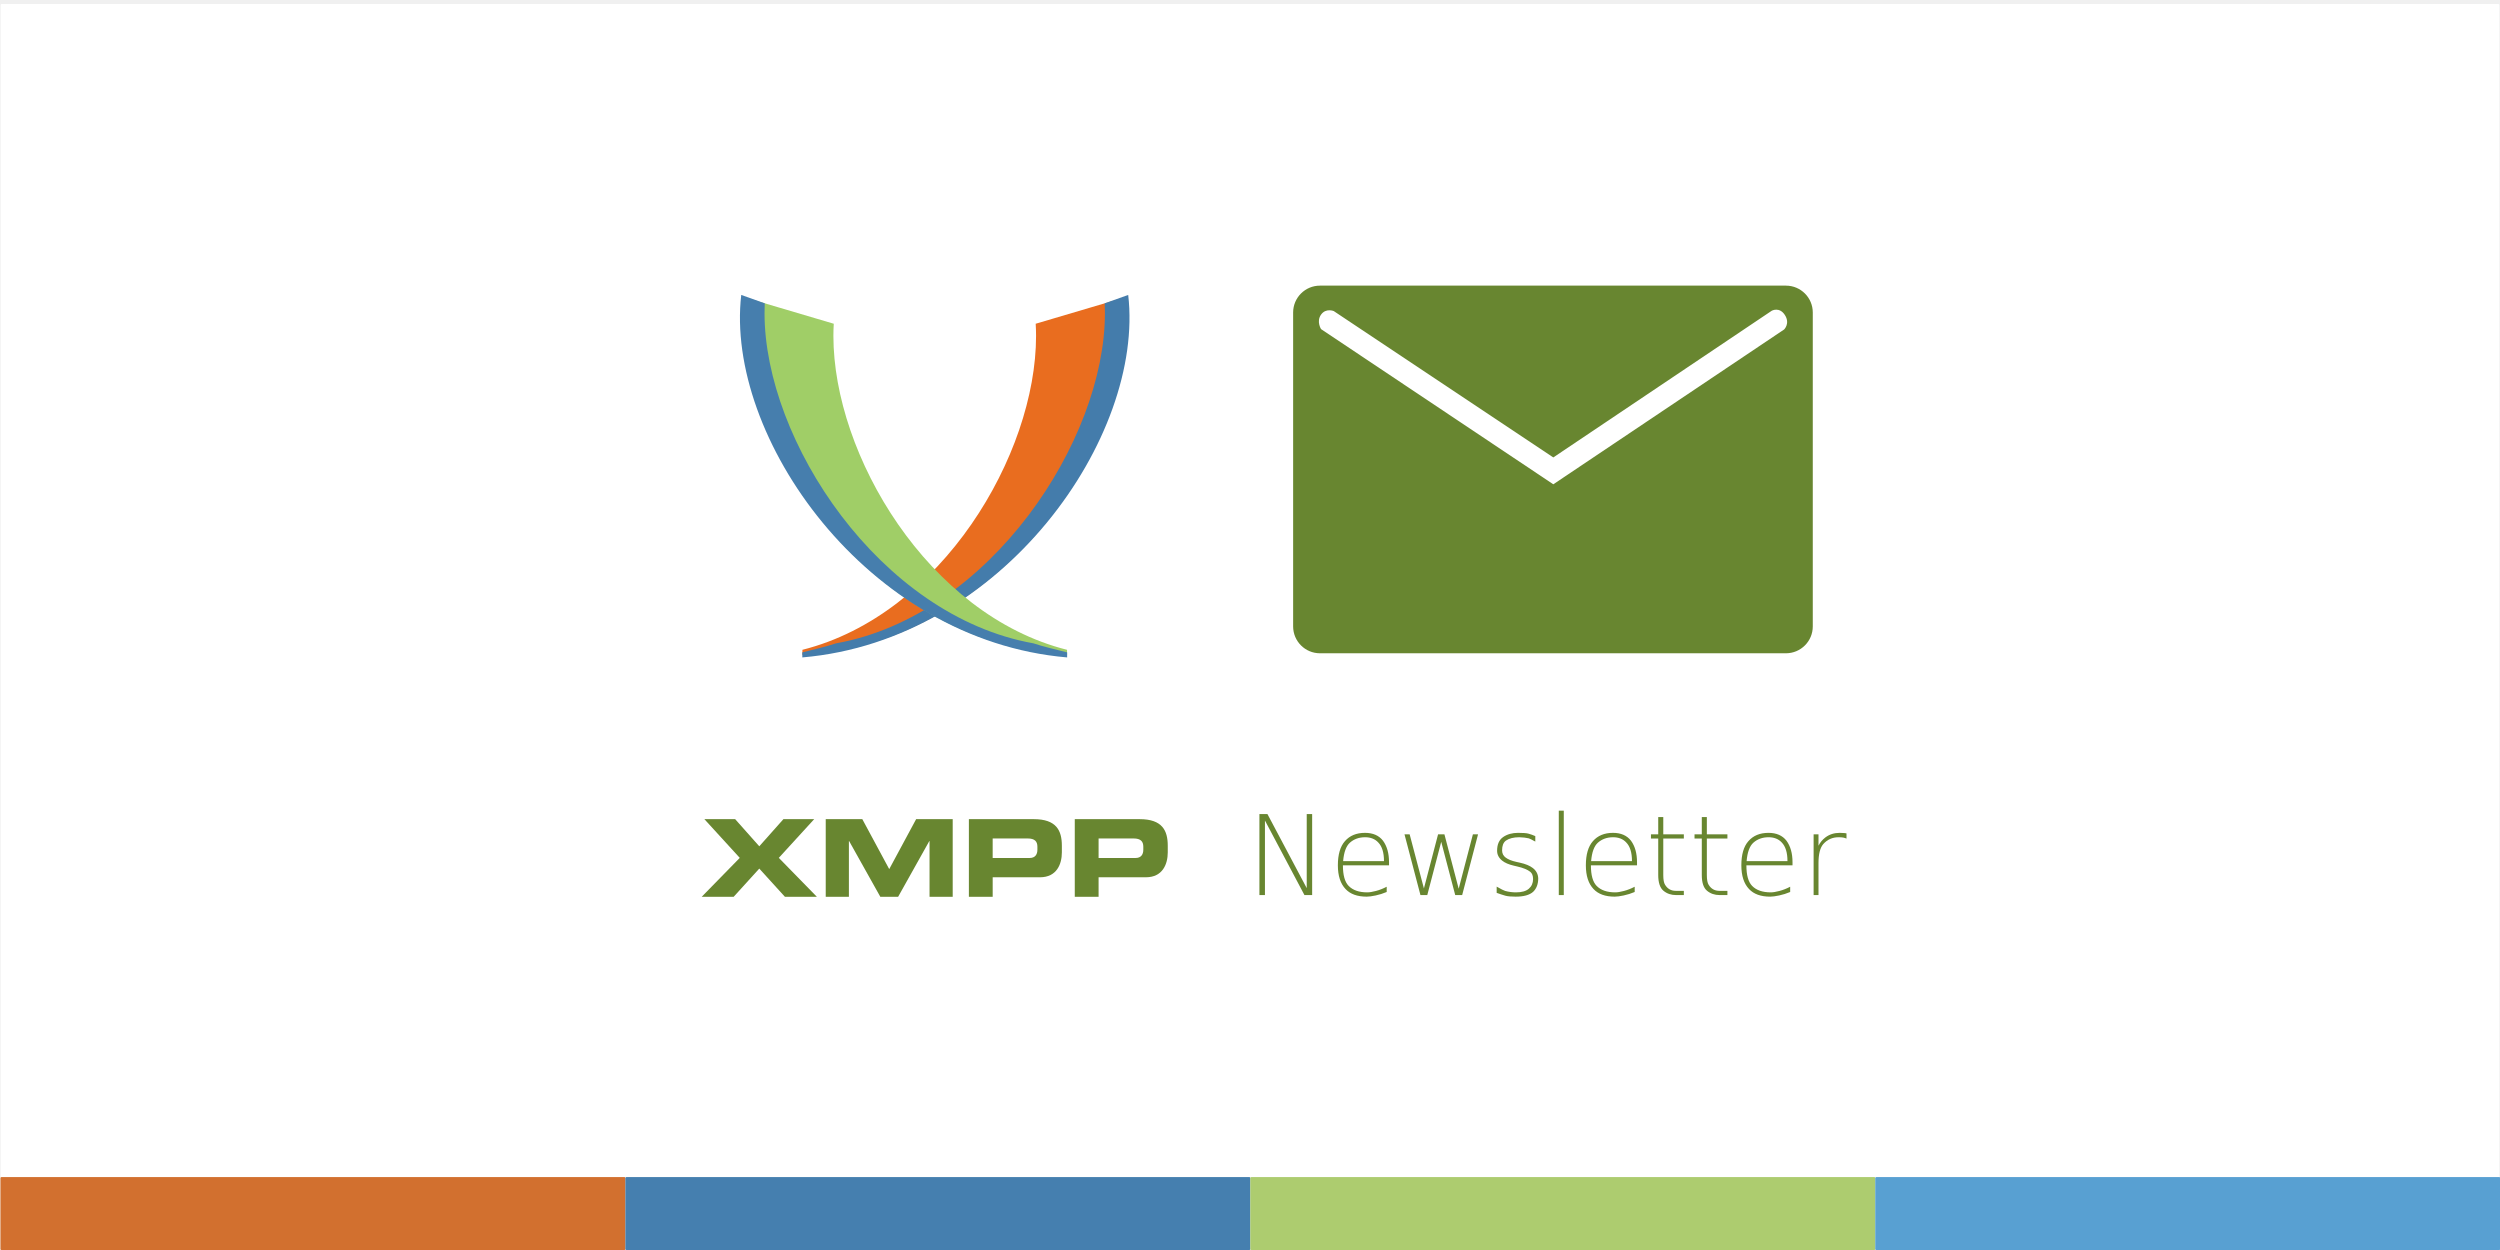
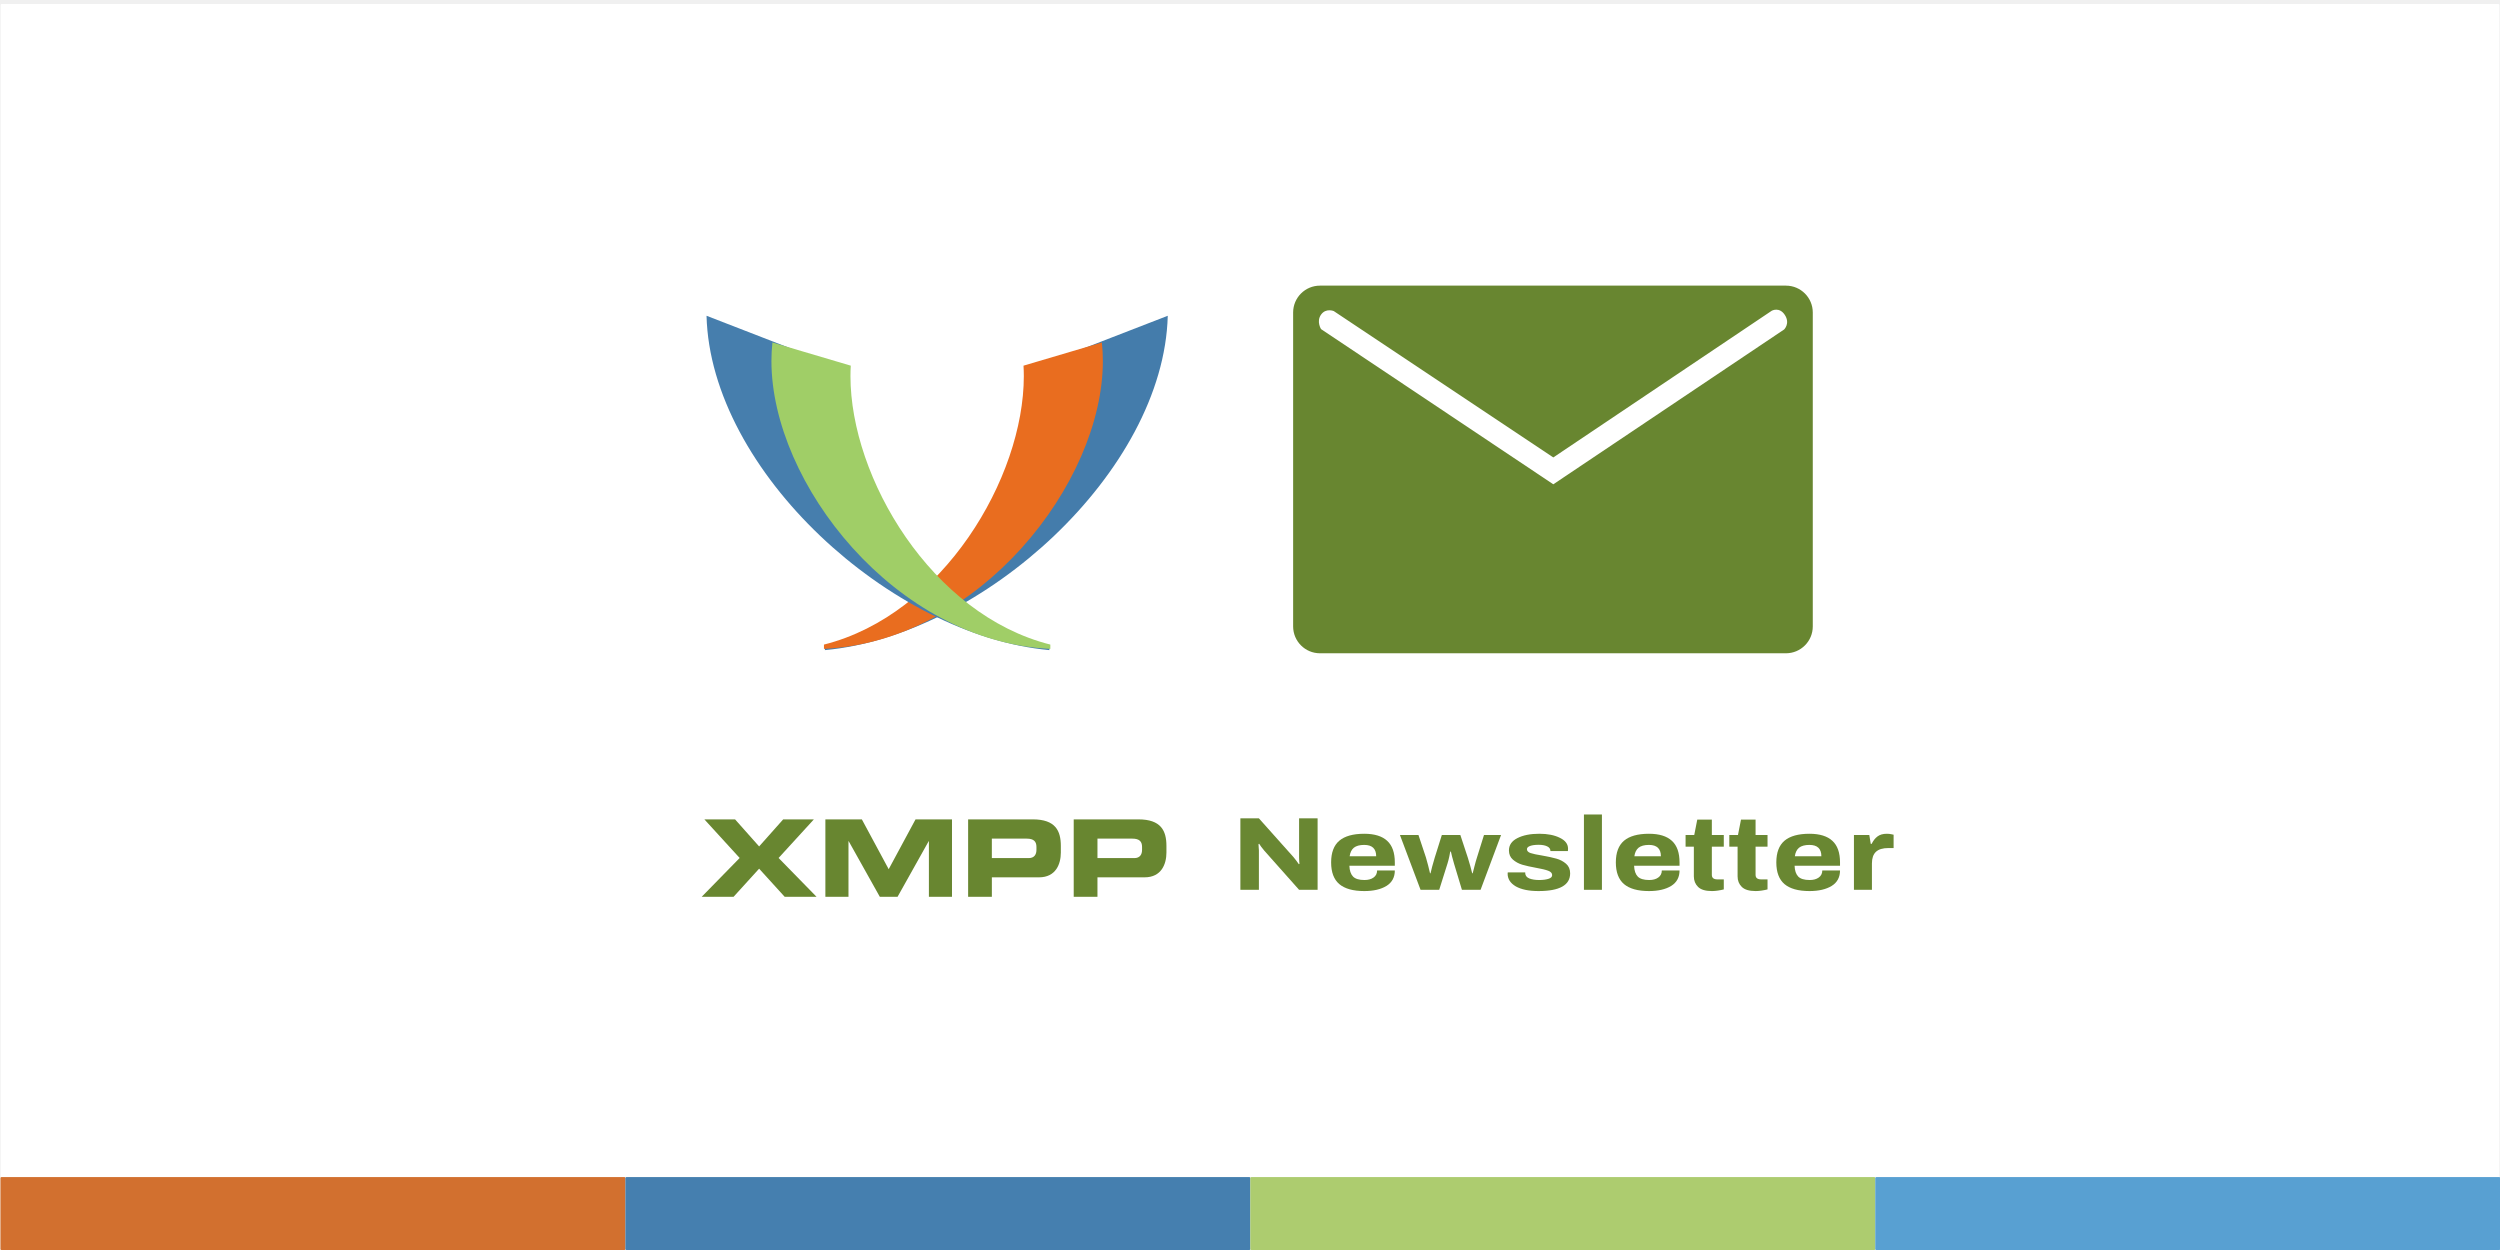
<svg xmlns="http://www.w3.org/2000/svg" version="1.1" id="svg1" width="1200" height="600" viewBox="0 0 1200 600" xml:space="preserve">
-   <defs id="defs1" />
+   <defs id="defs1">
+     <rect x="604.52" y="390.758" width="334.055" height="82" id="rect4234" />
+     <linearGradient id="SVGID_right_" y2="1.279e-13" gradientUnits="userSpaceOnUse" x2="-1073.2" gradientTransform="matrix(0.2645833,0,0,0.2645833,329.9932,33.63927)" y1="126.85" x1="-1073.2">
+       <stop stop-color="#1b3967" offset=".011" id="stop10527" />
+       <stop stop-color="#13b5ea" offset=".467" id="stop10529" />
+       <stop stop-color="#002b5c" offset=".995" id="stop10531" />
+     </linearGradient>
+     <linearGradient id="SVGID_left_" y2="1.279e-13" gradientUnits="userSpaceOnUse" x2="-1073.2" gradientTransform="matrix(-0.2645833,0,0,0.2645833,-249.8126,33.639)" y1="126.85" x1="-1073.2">
+       <stop stop-color="#1b3967" offset=".011" id="stop10534" />
+       <stop stop-color="#13b5ea" offset=".467" id="stop10536" />
+       <stop stop-color="#002b5c" offset=".995" id="stop10538" />
+     </linearGradient>
+     <rect x="604.52" y="390.758" width="334.055" height="82" id="rect4476" />
+   </defs>
  <g id="g1">
    <rect style="fill:#ffffff;fill-opacity:1;stroke:none;stroke-width:3.78;stroke-opacity:1" id="rect22" width="1199.37" height="597.285" x="0.315" y="1.92" ry="0.509" />
    <g id="g26">
      <rect style="fill:#d2702f;fill-opacity:1;stroke:none;stroke-width:3.761;stroke-opacity:1" id="rect23" width="300" height="35" x="0.22" y="565" ry="0.502" />
      <rect style="fill:#457faf;fill-opacity:1;stroke:none;stroke-width:3.761;stroke-opacity:1" id="rect24" width="300" height="35" x="300.188" y="565" ry="0.502" />
      <rect style="fill:#adcc6f;fill-opacity:1;stroke:none;stroke-width:3.761;stroke-opacity:1" id="rect25" width="300" height="35" x="600.156" y="565" ry="0.502" />
      <rect style="fill:#58a0d2;fill-opacity:1;stroke:none;stroke-width:3.761;stroke-opacity:1" id="rect26" width="300" height="35" x="900.124" y="565" ry="0.502" />
    </g>
+     <g id="g1722" style="display:inline;fill:#688630;fill-opacity:1" transform="matrix(1.265201,0,0,1.265201,322.159,194.1212)">
+       <path d="m 25.988,172.078 -13.388,-14.65 h 11.643 l 9.127,10.268 9.129,-10.268 h 11.643 l -13.387,14.646 14.401,14.728 h -12.09 l -9.697,-10.67 -9.693,10.67 H 11.584 l 14.404,-14.73 z" id="path1691" style="fill:#688630;fill-opacity:1" />
+       <path d="m 58.508,157.428 h 13.836 l 10.183,18.905 10.183,-18.905 h 13.832 v 29.374 h -8.762 v -21.096 h -0.08 L 85.893,186.802 H 79.16 l -11.807,-21.096 h -0.082 v 21.096 h -8.764 v -29.37 z" id="path1693" style="fill:#688630;fill-opacity:1" />
+       <path d="m 112.662,157.428 h 24.546 c 8.559,0 10.628,4.302 10.628,10.063 v 2.516 c 0,4.381 -1.908,9.41 -8.275,9.41 h -17.894 v 7.385 h -9.005 v -29.38 z m 9,14.69 h 13.997 c 2.109,0 2.924,-1.377 2.924,-3.123 v -1.135 c 0,-1.99 -0.976,-3.127 -3.694,-3.127 h -13.227 v 7.38 z" id="path1695" style="fill:#688630;fill-opacity:1" />
+       <path d="m 152.722,157.428 h 24.546 c 8.561,0 10.63,4.302 10.63,10.063 v 2.516 c 0,4.381 -1.907,9.41 -8.275,9.41 h -17.893 v 7.385 h -9.008 v -29.38 z m 9.01,14.69 h 13.996 c 2.11,0 2.922,-1.377 2.922,-3.123 v -1.135 c 0,-1.99 -0.974,-3.127 -3.693,-3.127 h -13.225 v 7.38 z" id="path1697" style="fill:#688630;fill-opacity:1" />
+     </g>
    <g id="g28">
-       <g id="g2" transform="matrix(1.479076,0,0,1.479076,299.4183,104.6636)">
-         <g id="g31" transform="matrix(0.8578354,0,0,0.8578354,15.3467,60.73546)" style="fill:#688630;fill-opacity:1">
-           <path d="m 25.988,171.252 -13.388,-14.65 h 11.643 l 9.127,10.268 9.129,-10.268 h 11.643 l -13.387,14.646 14.401,14.728 h -12.09 l -9.697,-10.67 -9.693,10.67 H 11.584 l 14.404,-14.73 z" id="path12-6" style="fill:#688630;fill-opacity:1" />
-           <path d="m 58.508,156.602 h 13.836 l 10.183,18.905 10.183,-18.905 h 13.832 v 29.374 h -8.762 v -21.096 h -0.08 L 85.893,185.976 H 79.16 l -11.807,-21.096 h -0.082 v 21.096 h -8.764 v -29.37 z" id="path13-2" style="fill:#688630;fill-opacity:1" />
-           <path d="m 112.662,156.602 h 24.546 c 8.559,0 10.628,4.302 10.628,10.063 v 2.516 c 0,4.381 -1.908,9.41 -8.275,9.41 h -17.894 v 7.385 h -9.005 v -29.38 z m 9,14.69 h 13.997 c 2.109,0 2.924,-1.377 2.924,-3.123 v -1.135 c 0,-1.99 -0.976,-3.127 -3.694,-3.127 h -13.227 v 7.38 z" id="path14-9" style="fill:#688630;fill-opacity:1" />
-           <path d="m 152.722,156.602 h 24.546 c 8.561,0 10.63,4.302 10.63,10.063 v 2.516 c 0,4.381 -1.907,9.41 -8.275,9.41 h -17.893 v 7.385 h -9.008 v -29.38 z m 9.01,14.69 h 13.996 c 2.11,0 2.922,-1.377 2.922,-3.123 v -1.135 c 0,-1.99 -0.974,-3.127 -3.693,-3.127 h -13.225 v 7.38 z" id="path15-1" style="fill:#688630;fill-opacity:1" />
-         </g>
-         <g id="g29">
-           <path d="m 133.673,34.301 c 0.076,1.313 0.12,2.63 0.12,3.957 0,38.551 -30.699,90.497 -75.827,101.86 v 1.639 c 59.044,-2.79 105.81,-63.024 105.81,-109.2 0,-2.375 -0.128,-4.729 -0.371,-7.056 l -29.73,8.798 z" style="fill:#e96d1f" id="path7" />
-           <path d="m 163.691,24.952 -7.617,2.722 c 0.041,0.962 0.066,2.254 0.066,3.225 0,41.219 -37.271,98.204 -87.272,107.12 -3.245,1.088 -7.538,2.077 -10.932,2.931 v 1.638 C 123.19,137.028 169.036,70.722 163.696,24.948 Z" style="fill:#447cab;fill-opacity:1" id="path8" />
-           <path d="m 68.143,34.3 c -0.076,1.313 -0.12,2.63 -0.12,3.957 0,38.551 30.699,90.497 75.827,101.86 v 1.639 C 84.806,138.966 38.04,78.732 38.04,32.556 c 0,-2.375 0.128,-4.729 0.371,-7.056 l 29.73,8.798 z" style="fill:#a0ce67" id="path10" />
-           <path d="m 38.125,24.951 7.617,2.722 c -0.041,0.962 -0.066,2.254 -0.066,3.225 0,41.219 37.271,98.204 87.272,107.12 3.245,1.088 7.538,2.077 10.932,2.931 v 1.638 C 78.626,137.027 32.78,70.721 38.12,24.947 Z" style="fill:#467ead;fill-opacity:1" id="path11" />
-         </g>
-       </g>
      <g id="g3">
-         <g id="g13" transform="translate(19.00453)" style="display:none">
-           <path style="fill:#688630;fill-opacity:1;stroke:none;stroke-width:3.78;stroke-opacity:1" d="m 581.25,430.039 -0.17,-38.433 5.939,-0.17 21.041,32.579 -0.339,-32.494 5.345,-0.17 -0.085,39.112 h -5.684 l -21.55,-31.731 0.17,31.561 z" id="path13" />
-           <path style="fill:#688630;fill-opacity:1;stroke:none;stroke-width:3.78;stroke-opacity:1" d="m 626.555,413.833 17.562,-0.17 c 0,0 -2.633,-8.626 -7.127,-8.654 -4.494,-0.028 -10.455,5.11 -10.436,10.52 0.019,5.41 4.132,11.144 8.739,11.114 4.606,-0.03 10.69,-3.224 10.69,-3.224 l 1.697,3.309 c 0,0 -5.041,3.629 -12.217,3.733 -7.177,0.104 -12.435,-7.552 -12.387,-14.932 0.048,-7.38 6.871,-13.906 13.744,-13.829 6.873,0.077 9.067,5.776 10.945,11.454 -0.071,3.565 -0.085,3.563 -0.085,3.563 l -21.21,0.509 z" id="path14" />
-           <path style="fill:#688630;fill-opacity:1;stroke:none;stroke-width:3.78;stroke-opacity:1" d="m 653.026,402.635 h 5.09 l 7.212,22.144 7.551,-22.059 5.09,-0.085 7.042,22.398 6.533,-22.483 5.43,0.17 -9.502,27.743 h -4.921 l -7.296,-21.635 -7.89,21.635 h -4.751 z" id="path15" />
-           <path style="fill:#688630;fill-opacity:1;stroke:none;stroke-width:3.78;stroke-opacity:1" d="m 703.083,423.156 -1.103,3.818 c 0,0 5.983,3.718 10.266,3.479 4.283,-0.24 10.42,-2.877 10.69,-8.399 0.27,-5.522 -10.011,-8.739 -10.011,-8.739 0,0 -6.208,-1.762 -6.193,-4.751 0.014,-2.989 3.761,-3.656 6.024,-3.648 2.263,0.007 6.533,2.121 6.533,2.121 l 1.612,-2.969 c 0,0 -4.173,-2.934 -8.399,-2.969 -4.226,-0.036 -11.133,2.808 -10.775,8.314 0.358,5.507 8.484,7.381 8.484,7.381 0,0 8.251,2.191 8.314,5.175 0.064,2.985 -3.806,4.842 -6.702,4.581 -2.896,-0.261 -8.739,-3.394 -8.739,-3.394 z" id="path16" />
-           <path style="fill:#688630;fill-opacity:1;stroke:none;stroke-width:3.78;stroke-opacity:1" d="m 732.268,390.503 h 4.581 l 0.085,39.96 h -4.751 z" id="path17" />
-           <path style="fill:#688630;fill-opacity:1;stroke:none;stroke-width:3.78;stroke-opacity:1" d="m 750.902,413.833 17.562,-0.17 c 0,0 -2.633,-8.626 -7.127,-8.654 -4.494,-0.028 -10.455,5.11 -10.436,10.52 0.019,5.41 4.132,11.144 8.739,11.114 4.606,-0.03 10.69,-3.224 10.69,-3.224 l 1.697,3.309 c 0,0 -5.041,3.629 -12.217,3.733 -7.177,0.104 -12.435,-7.552 -12.387,-14.932 0.048,-7.38 6.871,-13.906 13.744,-13.829 6.873,0.077 9.067,5.776 10.945,11.454 -0.071,3.565 -0.085,3.563 -0.085,3.563 l -21.21,0.509 z" id="path18" />
-           <path style="fill:#688630;fill-opacity:1;stroke:none;stroke-width:3.78;stroke-opacity:1" d="m 783.258,394.878 4.666,-1.273 -0.085,7.89 h 7.127 l 0.085,3.139 -7.042,0.424 -0.339,19.768 c 0,0 1.606,1.398 2.885,1.612 1.279,0.214 4.327,-1.018 4.327,-1.018 l -0.255,3.818 c 0,0 -2.858,1.826 -6.109,1.018 -3.25,-0.808 -5.43,-5.09 -5.43,-5.09 l 0.085,-20.107 -5.175,-0.339 -0.085,-3.139 5.345,-10e-6 z" id="path19" />
-           <path style="fill:#688630;fill-opacity:1;stroke:none;stroke-width:3.78;stroke-opacity:1" d="m 804.801,394.878 4.666,-1.273 -0.085,7.89 h 7.127 l 0.085,3.139 -7.042,0.424 -0.339,19.768 c 0,0 1.606,1.398 2.885,1.612 1.279,0.214 4.327,-1.018 4.327,-1.018 l -0.255,3.818 c 0,0 -2.858,1.826 -6.109,1.018 -3.25,-0.808 -5.43,-5.09 -5.43,-5.09 l 0.085,-20.107 -5.175,-0.339 -0.085,-3.139 5.345,-10e-6 z" id="path20" />
-           <path style="fill:#688630;fill-opacity:1;stroke:none;stroke-width:3.78;stroke-opacity:1" d="m 826.492,413.833 17.562,-0.17 c 0,0 -2.633,-8.626 -7.127,-8.654 -4.494,-0.028 -10.455,5.11 -10.436,10.52 0.019,5.41 4.132,11.144 8.739,11.114 4.606,-0.03 10.69,-3.224 10.69,-3.224 l 1.697,3.309 c 0,0 -5.041,3.629 -12.217,3.733 -7.177,0.104 -12.435,-7.552 -12.387,-14.932 0.048,-7.38 6.871,-13.906 13.744,-13.829 6.873,0.077 9.067,5.776 10.945,11.454 -0.071,3.565 -0.085,3.563 -0.085,3.563 l -21.21,0.509 z" id="path21" />
-           <path style="fill:#688630;fill-opacity:1;stroke:none;stroke-width:3.78;stroke-opacity:1" d="m 857.494,430.463 -0.255,-28.167 4.072,0.085 0.254,3.818 c 0,0 2.045,-2.716 4.157,-3.139 2.796,-0.56 5.854,0.085 5.854,0.085 l 0.17,3.818 c 0,0 -3.267,-1.222 -5.515,-0.085 -1.844,0.933 -4.666,4.072 -4.666,4.072 l -0.085,19.514 z" id="path22" />
-         </g>
-         <g id="g32" style="fill:#688630;fill-opacity:1" transform="translate(0.09804095)">
+         <g id="g32" style="display:none;fill:#688630;fill-opacity:1" transform="translate(0.09804095)">
          <path d="m 604.422,390.758 h 3.854 l 18.854,35.547 v -35.547 h 2.604 v 38.88 h -3.698 L 607.078,393.857 v 35.781 h -2.656 z" id="text31" style="font-weight:200;font-size:53.333px;font-family:'DejaVu Sans';-inkscape-font-specification:'DejaVu Sans Ultra-Light';display:inline;fill:#688630;fill-opacity:1;stroke:none;stroke-width:3.78" aria-label="Newsletter" />
          <path d="m 666.636,413.857 v 1.51 h -22.135 c 0,4.687 0.911,7.969 2.734,9.844 2.014,2.083 5.009,3.125 8.984,3.125 1.042,0 2.422,-0.226 4.141,-0.677 1.736,-0.451 3.455,-1.128 5.156,-2.031 v 2.526 c -1.719,0.729 -3.481,1.285 -5.286,1.667 -1.806,0.382 -3.238,0.573 -4.297,0.573 -4.497,0 -7.882,-1.215 -10.156,-3.646 -2.465,-2.587 -3.698,-6.38 -3.698,-11.38 0,-5.191 1.128,-9.062 3.385,-11.615 2.309,-2.656 5.521,-3.984 9.635,-3.984 3.819,0 6.701,1.259 8.646,3.776 1.927,2.639 2.891,6.076 2.891,10.312 z m -2.422,-0.521 c 0,-4.097 -0.92,-7.083 -2.76,-8.958 -1.545,-1.667 -3.646,-2.5 -6.302,-2.5 -2.899,0 -5.33,0.868 -7.292,2.604 -1.806,1.615 -2.891,4.566 -3.255,8.854 z" id="path32" style="font-weight:200;font-size:53.333px;font-family:'DejaVu Sans';-inkscape-font-specification:'DejaVu Sans Ultra-Light';display:inline;fill:#688630;fill-opacity:1;stroke:none;stroke-width:3.78" aria-label="Newsletter" />
          <path d="m 674.058,400.471 h 2.474 l 6.849,25.99 6.797,-25.99 h 3.047 l 6.849,26.12 6.823,-26.12 h 2.474 l -7.63,29.167 h -3.333 l -6.719,-25.573 -6.693,25.573 h -3.281 z" id="path33" style="font-weight:200;font-size:53.333px;font-family:'DejaVu Sans';-inkscape-font-specification:'DejaVu Sans Ultra-Light';display:inline;fill:#688630;fill-opacity:1;stroke:none;stroke-width:3.78" aria-label="Newsletter" />
          <path d="m 736.844,401.331 v 2.63 c -1.684,-0.938 -2.734,-1.458 -3.151,-1.562 -1.215,-0.295 -2.726,-0.469 -4.531,-0.521 -2.743,0 -4.896,0.547 -6.458,1.641 -1.198,0.903 -1.797,2.448 -1.797,4.635 0,1.476 0.564,2.63 1.693,3.464 1.198,0.903 2.908,1.597 5.13,2.083 l 1.641,0.365 c 2.76,0.608 4.852,1.467 6.276,2.578 1.649,1.267 2.517,2.917 2.604,4.948 0,2.76 -0.816,4.922 -2.448,6.484 -1.736,1.545 -4.531,2.318 -8.385,2.318 -2.153,0 -3.785,-0.148 -4.896,-0.443 -1.337,-0.382 -2.743,-0.842 -4.219,-1.38 v -2.995 c 2.118,1.215 3.49,1.91 4.115,2.083 1.719,0.451 3.42,0.677 5.104,0.677 2.812,0 4.887,-0.582 6.224,-1.745 1.354,-1.181 2.031,-2.726 2.031,-4.635 0,-1.597 -0.451,-2.76 -1.354,-3.49 -1.302,-1.042 -3.377,-1.892 -6.224,-2.552 l -1.667,-0.391 c -2.448,-0.573 -4.314,-1.38 -5.599,-2.422 -1.615,-1.302 -2.422,-2.882 -2.422,-4.74 0,-3.056 0.972,-5.252 2.917,-6.589 1.944,-1.337 4.332,-2.005 7.161,-2.005 2.413,0 4.08,0.13 5,0.391 1.111,0.312 2.196,0.703 3.255,1.172 z" id="path34" style="font-weight:200;font-size:53.333px;font-family:'DejaVu Sans';-inkscape-font-specification:'DejaVu Sans Ultra-Light';display:inline;fill:#688630;fill-opacity:1;stroke:none;stroke-width:3.78" aria-label="Newsletter" />
          <path d="m 748.12,389.117 h 2.396 v 40.521 h -2.396 z" id="path35" style="font-weight:200;font-size:53.333px;font-family:'DejaVu Sans';-inkscape-font-specification:'DejaVu Sans Ultra-Light';display:inline;fill:#688630;fill-opacity:1;stroke:none;stroke-width:3.78" aria-label="Newsletter" />
          <path d="m 785.672,413.857 v 1.51 h -22.135 c 0,4.687 0.911,7.969 2.734,9.844 2.014,2.083 5.009,3.125 8.984,3.125 1.042,0 2.422,-0.226 4.141,-0.677 1.736,-0.451 3.455,-1.128 5.156,-2.031 v 2.526 c -1.719,0.729 -3.481,1.285 -5.286,1.667 -1.806,0.382 -3.238,0.573 -4.297,0.573 -4.497,0 -7.882,-1.215 -10.156,-3.646 -2.465,-2.587 -3.698,-6.38 -3.698,-11.38 0,-5.191 1.128,-9.062 3.385,-11.615 2.309,-2.656 5.521,-3.984 9.635,-3.984 3.819,0 6.701,1.259 8.646,3.776 1.927,2.639 2.891,6.076 2.891,10.312 z m -2.422,-0.521 c 0,-4.097 -0.92,-7.083 -2.76,-8.958 -1.545,-1.667 -3.646,-2.5 -6.302,-2.5 -2.899,0 -5.33,0.868 -7.292,2.604 -1.806,1.615 -2.891,4.566 -3.255,8.854 z" id="path36" style="font-weight:200;font-size:53.333px;font-family:'DejaVu Sans';-inkscape-font-specification:'DejaVu Sans Ultra-Light';display:inline;fill:#688630;fill-opacity:1;stroke:none;stroke-width:3.78" aria-label="Newsletter" />
          <path d="m 798.276,392.19 v 8.281 h 9.87 v 2.031 h -9.87 v 17.526 c 0,2.222 0.286,3.776 0.859,4.661 1.181,1.944 2.899,2.917 5.156,2.917 h 3.854 v 2.031 h -3.724 c -2.378,0 -4.401,-0.694 -6.068,-2.083 -1.667,-1.389 -2.5,-3.898 -2.5,-7.526 v -17.526 h -3.49 v -2.031 h 3.49 v -8.281 z" id="path37" style="font-weight:200;font-size:53.333px;font-family:'DejaVu Sans';-inkscape-font-specification:'DejaVu Sans Ultra-Light';display:inline;fill:#688630;fill-opacity:1;stroke:none;stroke-width:3.78" aria-label="Newsletter" />
          <path d="m 819.188,392.19 v 8.281 h 9.87 v 2.031 h -9.87 v 17.526 c 0,2.222 0.286,3.776 0.859,4.661 1.181,1.944 2.899,2.917 5.156,2.917 h 3.854 v 2.031 h -3.724 c -2.378,0 -4.401,-0.694 -6.068,-2.083 -1.667,-1.389 -2.5,-3.898 -2.5,-7.526 v -17.526 h -3.49 v -2.031 h 3.49 v -8.281 z" id="path38" style="font-weight:200;font-size:53.333px;font-family:'DejaVu Sans';-inkscape-font-specification:'DejaVu Sans Ultra-Light';display:inline;fill:#688630;fill-opacity:1;stroke:none;stroke-width:3.78" aria-label="Newsletter" />
          <path d="m 860.307,413.857 v 1.51 h -22.135 c 0,4.687 0.911,7.969 2.734,9.844 2.014,2.083 5.009,3.125 8.984,3.125 1.042,0 2.422,-0.226 4.141,-0.677 1.736,-0.451 3.455,-1.128 5.156,-2.031 v 2.526 c -1.719,0.729 -3.481,1.285 -5.286,1.667 -1.806,0.382 -3.238,0.573 -4.297,0.573 -4.497,0 -7.882,-1.215 -10.156,-3.646 -2.465,-2.587 -3.698,-6.38 -3.698,-11.38 0,-5.191 1.128,-9.062 3.385,-11.615 2.309,-2.656 5.521,-3.984 9.635,-3.984 3.819,0 6.701,1.259 8.646,3.776 1.927,2.639 2.891,6.076 2.891,10.312 z m -2.422,-0.521 c 0,-4.097 -0.92,-7.083 -2.76,-8.958 -1.545,-1.667 -3.646,-2.5 -6.302,-2.5 -2.899,0 -5.33,0.868 -7.292,2.604 -1.806,1.615 -2.891,4.566 -3.255,8.854 z" id="path39" style="font-weight:200;font-size:53.333px;font-family:'DejaVu Sans';-inkscape-font-specification:'DejaVu Sans Ultra-Light';display:inline;fill:#688630;fill-opacity:1;stroke:none;stroke-width:3.78" aria-label="Newsletter" />
          <path d="m 886.219,402.529 c -0.382,-0.191 -0.903,-0.356 -1.562,-0.495 -0.59,-0.104 -1.337,-0.156 -2.24,-0.156 -2.951,0 -5.399,1.094 -7.344,3.281 -1.528,1.771 -2.292,4.809 -2.292,9.115 v 15.365 h -2.344 v -29.167 h 2.344 v 5.469 c 0.781,-1.562 1.875,-2.882 3.281,-3.958 1.944,-1.476 4.236,-2.214 6.875,-2.214 0.677,0 1.267,0.026 1.771,0.078 0.521,0 1.024,0.061 1.51,0.182 z" id="path40" style="font-weight:200;font-size:53.333px;font-family:'DejaVu Sans';-inkscape-font-specification:'DejaVu Sans Ultra-Light';display:inline;fill:#688630;fill-opacity:1;stroke:none;stroke-width:3.78" aria-label="Newsletter" />
        </g>
        <g id="g30">
          <rect style="fill:#688630;fill-opacity:1;stroke:none;stroke-width:3.78;stroke-opacity:1" id="rect3" width="249.434" height="176.471" x="620.701" y="137.104" ry="12.896" />
          <path style="fill:#ffffff;fill-opacity:1;stroke:none;stroke-width:3.78;stroke-opacity:1" d="m 640.215,149.321 105.373,70.249 104.864,-70.419 c 0,0 3.636,-2.03 6.278,2.036 2.642,4.066 -0.339,6.957 -0.339,6.957 l -110.803,74.321 -111.482,-74.491 c 0,0 -2.338,-3.671 0,-6.957 2.338,-3.286 6.109,-1.697 6.109,-1.697 z" id="path3" />
        </g>
      </g>
+       <g id="g1716" transform="matrix(1.265201,0,0,1.265201,322.159,132.1212)" style="display:inline">
+         <path d="m 151.805,29.558 c 0.077,1.313 -1.787,0.968 -1.787,2.293 0,38.551 -46.558,97.366 -91.688,108.73 v 1.639 C 118.283,136.7 186.89,74.42 188.4,15.37 l -36.599,14.189 z" style="fill:#447cab;fill-opacity:1" id="path1679" />
+         <path d="m 133.673,34.301 c 0.076,1.313 0.12,2.63 0.12,3.957 0,38.551 -30.699,90.497 -75.827,101.86 v 1.639 c 59.044,-2.79 105.81,-63.024 105.81,-109.2 0,-2.375 -0.128,-4.729 -0.371,-7.056 l -29.73,8.798 z" style="display:inline;fill:#e96d1f" id="path1681" />
+         <path d="m 163.691,24.952 -7.617,2.722 c 0.041,0.962 0.066,2.254 0.066,3.225 0,41.219 -37.271,98.204 -87.272,107.12 -3.245,1.088 -7.538,2.077 -10.932,2.931 v 1.638 C 123.19,137.028 169.036,70.722 163.696,24.948 Z" style="display:none;fill:#d9541e" id="path1683" />
+         <path d="m 50.011,29.557 c -0.077,1.313 1.787,0.968 1.787,2.293 0,38.551 46.558,97.366 91.688,108.73 v 1.639 C 83.533,136.699 14.926,74.419 13.416,15.369 l 36.599,14.189 z" style="display:inline;fill:#467ead;fill-opacity:1" id="path1685" />
+         <path d="m 68.143,34.3 c -0.076,1.313 -0.12,2.63 -0.12,3.957 0,38.551 30.699,90.497 75.827,101.86 v 1.639 C 84.806,138.966 38.04,78.732 38.04,32.556 c 0,-2.375 0.128,-4.729 0.371,-7.056 l 29.73,8.798 z" style="display:inline;fill:#a0ce67" id="path1687" />
+         <path d="m 38.125,24.951 7.617,2.722 c -0.041,0.962 -0.066,2.254 -0.066,3.225 0,41.219 37.271,98.204 87.272,107.12 3.245,1.088 7.538,2.077 10.932,2.931 v 1.638 C 78.626,137.027 32.78,70.721 38.12,24.947 Z" style="display:none;fill:#439639" id="path1689" />
+       </g>
+     </g>
+     <g id="g4360">
+       <g aria-label="Newsletter" transform="matrix(1.211811,0,0,0.961335,-141.4038,6.398324)" id="text4232" style="font-weight:bold;font-size:52.019px;font-family:Archivo;-inkscape-font-specification:'Archivo Bold';white-space:pre;display:inline;opacity:0.989;fill:#688630;fill-opacity:1;stroke-width:3.78">
+         <path d="m 608.005,401.948 h 7.335 l 13.733,19.403 q 0.416,0.572 1.144,1.821 0.728,1.248 0.936,1.665 l 0.26,-0.156 q 0,-0.416 -0.104,-1.352 -0.052,-0.936 -0.052,-1.665 v -19.715 h 7.335 v 35.685 h -7.335 l -13.785,-19.559 q -0.624,-0.884 -1.248,-1.977 -0.624,-1.144 -0.78,-1.457 l -0.26,0.156 q 0,0.364 0.052,1.3 0.104,0.936 0.104,1.821 v 19.715 h -7.335 z" id="path4478" style="fill:#688630;fill-opacity:1" />
+         <path d="m 657.059,438.257 q -6.606,0 -9.884,-3.485 -3.225,-3.485 -3.225,-10.82 0,-7.335 3.225,-10.82 3.277,-3.485 9.884,-3.485 6.086,0 9.103,3.537 3.017,3.485 3.017,10.768 v 1.665 h -17.998 q 0.104,3.641 1.457,5.41 1.352,1.717 4.526,1.717 2.237,0 3.589,-1.248 1.405,-1.248 1.405,-3.537 h 7.023 q 0,5.15 -3.329,7.751 -3.329,2.549 -8.791,2.549 z m 4.734,-17.374 q 0,-5.67 -4.734,-5.67 -2.705,0 -4.109,1.405 -1.352,1.405 -1.665,4.266 z" id="path4480" style="fill:#688630;fill-opacity:1" />
+         <path d="m 671.208,410.271 h 7.335 l 2.965,11.236 q 0.312,1.196 0.884,4.057 0.572,2.861 0.728,3.797 h 0.208 q 0.156,-0.884 0.624,-3.225 0.52,-2.393 1.04,-4.578 l 2.809,-11.288 h 7.335 l 2.965,11.34 q 0.416,1.561 0.988,4.214 0.572,2.653 0.728,3.537 h 0.208 q 0.156,-0.78 0.676,-3.329 0.52,-2.601 0.988,-4.422 l 2.809,-11.34 h 6.762 l -8.115,27.362 h -7.387 l -3.121,-13.057 q -0.416,-1.613 -0.78,-3.537 -0.364,-1.925 -0.468,-2.497 h -0.26 q -0.052,0.572 -0.364,2.445 -0.312,1.873 -0.728,3.537 l -3.277,13.109 h -7.387 z" id="path4482" style="fill:#688630;fill-opacity:1" />
+         <path d="m 726.087,438.257 q -5.722,0 -8.999,-2.341 -3.225,-2.393 -3.225,-6.346 l 0.052,-0.624 h 6.918 v 0.364 q 0.052,1.821 1.613,2.653 1.613,0.78 3.901,0.78 2.133,0 3.641,-0.572 1.509,-0.572 1.509,-1.873 0,-1.457 -1.561,-2.185 -1.509,-0.728 -4.786,-1.457 -3.381,-0.78 -5.514,-1.561 -2.133,-0.832 -3.693,-2.549 -1.561,-1.717 -1.561,-4.578 0,-4.005 3.329,-6.138 3.381,-2.185 8.687,-2.185 4.942,0 8.167,2.029 3.225,1.977 3.225,5.41 l -0.052,1.196 h -6.918 v -0.104 q -0.052,-1.509 -1.3,-2.237 -1.248,-0.78 -3.381,-0.78 -2.133,0 -3.381,0.572 -1.248,0.572 -1.248,1.613 0,1.3 1.405,1.925 1.457,0.624 4.63,1.248 3.485,0.78 5.67,1.561 2.185,0.78 3.797,2.549 1.613,1.769 1.613,4.786 0,8.843 -12.537,8.843 z" id="path4484" style="fill:#688630;fill-opacity:1" />
+         <path d="m 744.086,400.023 h 7.127 v 37.61 h -7.127 z" id="path4486" style="fill:#688630;fill-opacity:1" />
+         <path d="m 769.835,438.257 q -6.606,0 -9.884,-3.485 -3.225,-3.485 -3.225,-10.82 0,-7.335 3.225,-10.82 3.277,-3.485 9.884,-3.485 6.086,0 9.103,3.537 3.017,3.485 3.017,10.768 v 1.665 h -17.998 q 0.104,3.641 1.457,5.41 1.352,1.717 4.526,1.717 2.237,0 3.589,-1.248 1.405,-1.248 1.405,-3.537 h 7.023 q 0,5.15 -3.329,7.751 -3.329,2.549 -8.791,2.549 z m 4.734,-17.374 q 0,-5.67 -4.734,-5.67 -2.705,0 -4.109,1.405 -1.352,1.405 -1.665,4.266 z" id="path4488" style="fill:#688630;fill-opacity:1" />
+         <path d="m 794.804,438.257 q -3.849,0 -5.514,-2.081 -1.665,-2.081 -1.665,-5.254 v -14.825 h -3.277 v -5.826 h 3.433 l 1.196,-7.699 h 5.774 v 7.699 h 4.734 v 5.826 h -4.734 v 14.097 q 0,2.237 2.237,2.237 h 2.497 v 4.994 q -0.884,0.312 -2.237,0.572 -1.3,0.26 -2.445,0.26 z" id="path4490" style="fill:#688630;fill-opacity:1" />
+         <path d="m 812.127,438.257 q -3.849,0 -5.514,-2.081 -1.665,-2.081 -1.665,-5.254 v -14.825 h -3.277 v -5.826 h 3.433 l 1.196,-7.699 h 5.774 v 7.699 h 4.734 v 5.826 h -4.734 v 14.097 q 0,2.237 2.237,2.237 h 2.497 v 4.994 q -0.884,0.312 -2.237,0.572 -1.3,0.26 -2.445,0.26 z" id="path4492" style="fill:#688630;fill-opacity:1" />
+         <path d="m 833.402,438.257 q -6.606,0 -9.884,-3.485 -3.225,-3.485 -3.225,-10.82 0,-7.335 3.225,-10.82 3.277,-3.485 9.884,-3.485 6.086,0 9.103,3.537 3.017,3.485 3.017,10.768 v 1.665 h -17.998 q 0.104,3.641 1.457,5.41 1.352,1.717 4.526,1.717 2.237,0 3.589,-1.248 1.405,-1.248 1.405,-3.537 h 7.023 q 0,5.15 -3.329,7.751 -3.329,2.549 -8.791,2.549 z m 4.734,-17.374 q 0,-5.67 -4.734,-5.67 -2.705,0 -4.109,1.405 -1.352,1.405 -1.665,4.266 z" id="path4494" style="fill:#688630;fill-opacity:1" />
+         <path d="m 851.037,410.271 h 6.086 l 0.572,4.422 h 0.364 q 0.884,-2.341 2.289,-3.693 1.405,-1.352 3.693,-1.352 0.988,0 1.717,0.208 0.78,0.156 0.988,0.26 v 6.658 h -1.977 q -3.485,0 -5.046,1.925 -1.561,1.873 -1.561,5.722 v 13.213 h -7.127 z" id="path4496" style="fill:#688630;fill-opacity:1" />
+       </g>
+       <text xml:space="preserve" id="text4474" style="font-style:normal;font-variant:normal;font-weight:bold;font-stretch:normal;font-size:52.019px;font-family:Archivo;-inkscape-font-specification:'Archivo Bold';white-space:pre;shape-inside:url(#rect4476);display:none;opacity:0.989;fill:#688630;fill-opacity:1;stroke-width:3.78;stop-color:#000000" transform="matrix(1.211811,0,0,0.961335,-141.4038,6.398324)" />
    </g>
  </g>
  <style id="style1">
	path {
		fill: black;
	}
	@media (prefers-color-scheme: dark) {
		path {
			fill: white;
		}
	}
</style>
  <style id="style1-3">
	path {
		fill: black;
	}
	@media (prefers-color-scheme: dark) {
		path {
			fill: white;
		}
	}
</style>
+   <style id="style1663">
+ 	path {
+ 		fill: black;
+ 	}
+ 	@media (prefers-color-scheme: dark) {
+ 		path {
+ 			fill: white;
+ 		}
+ 	}
+ </style>
</svg>
